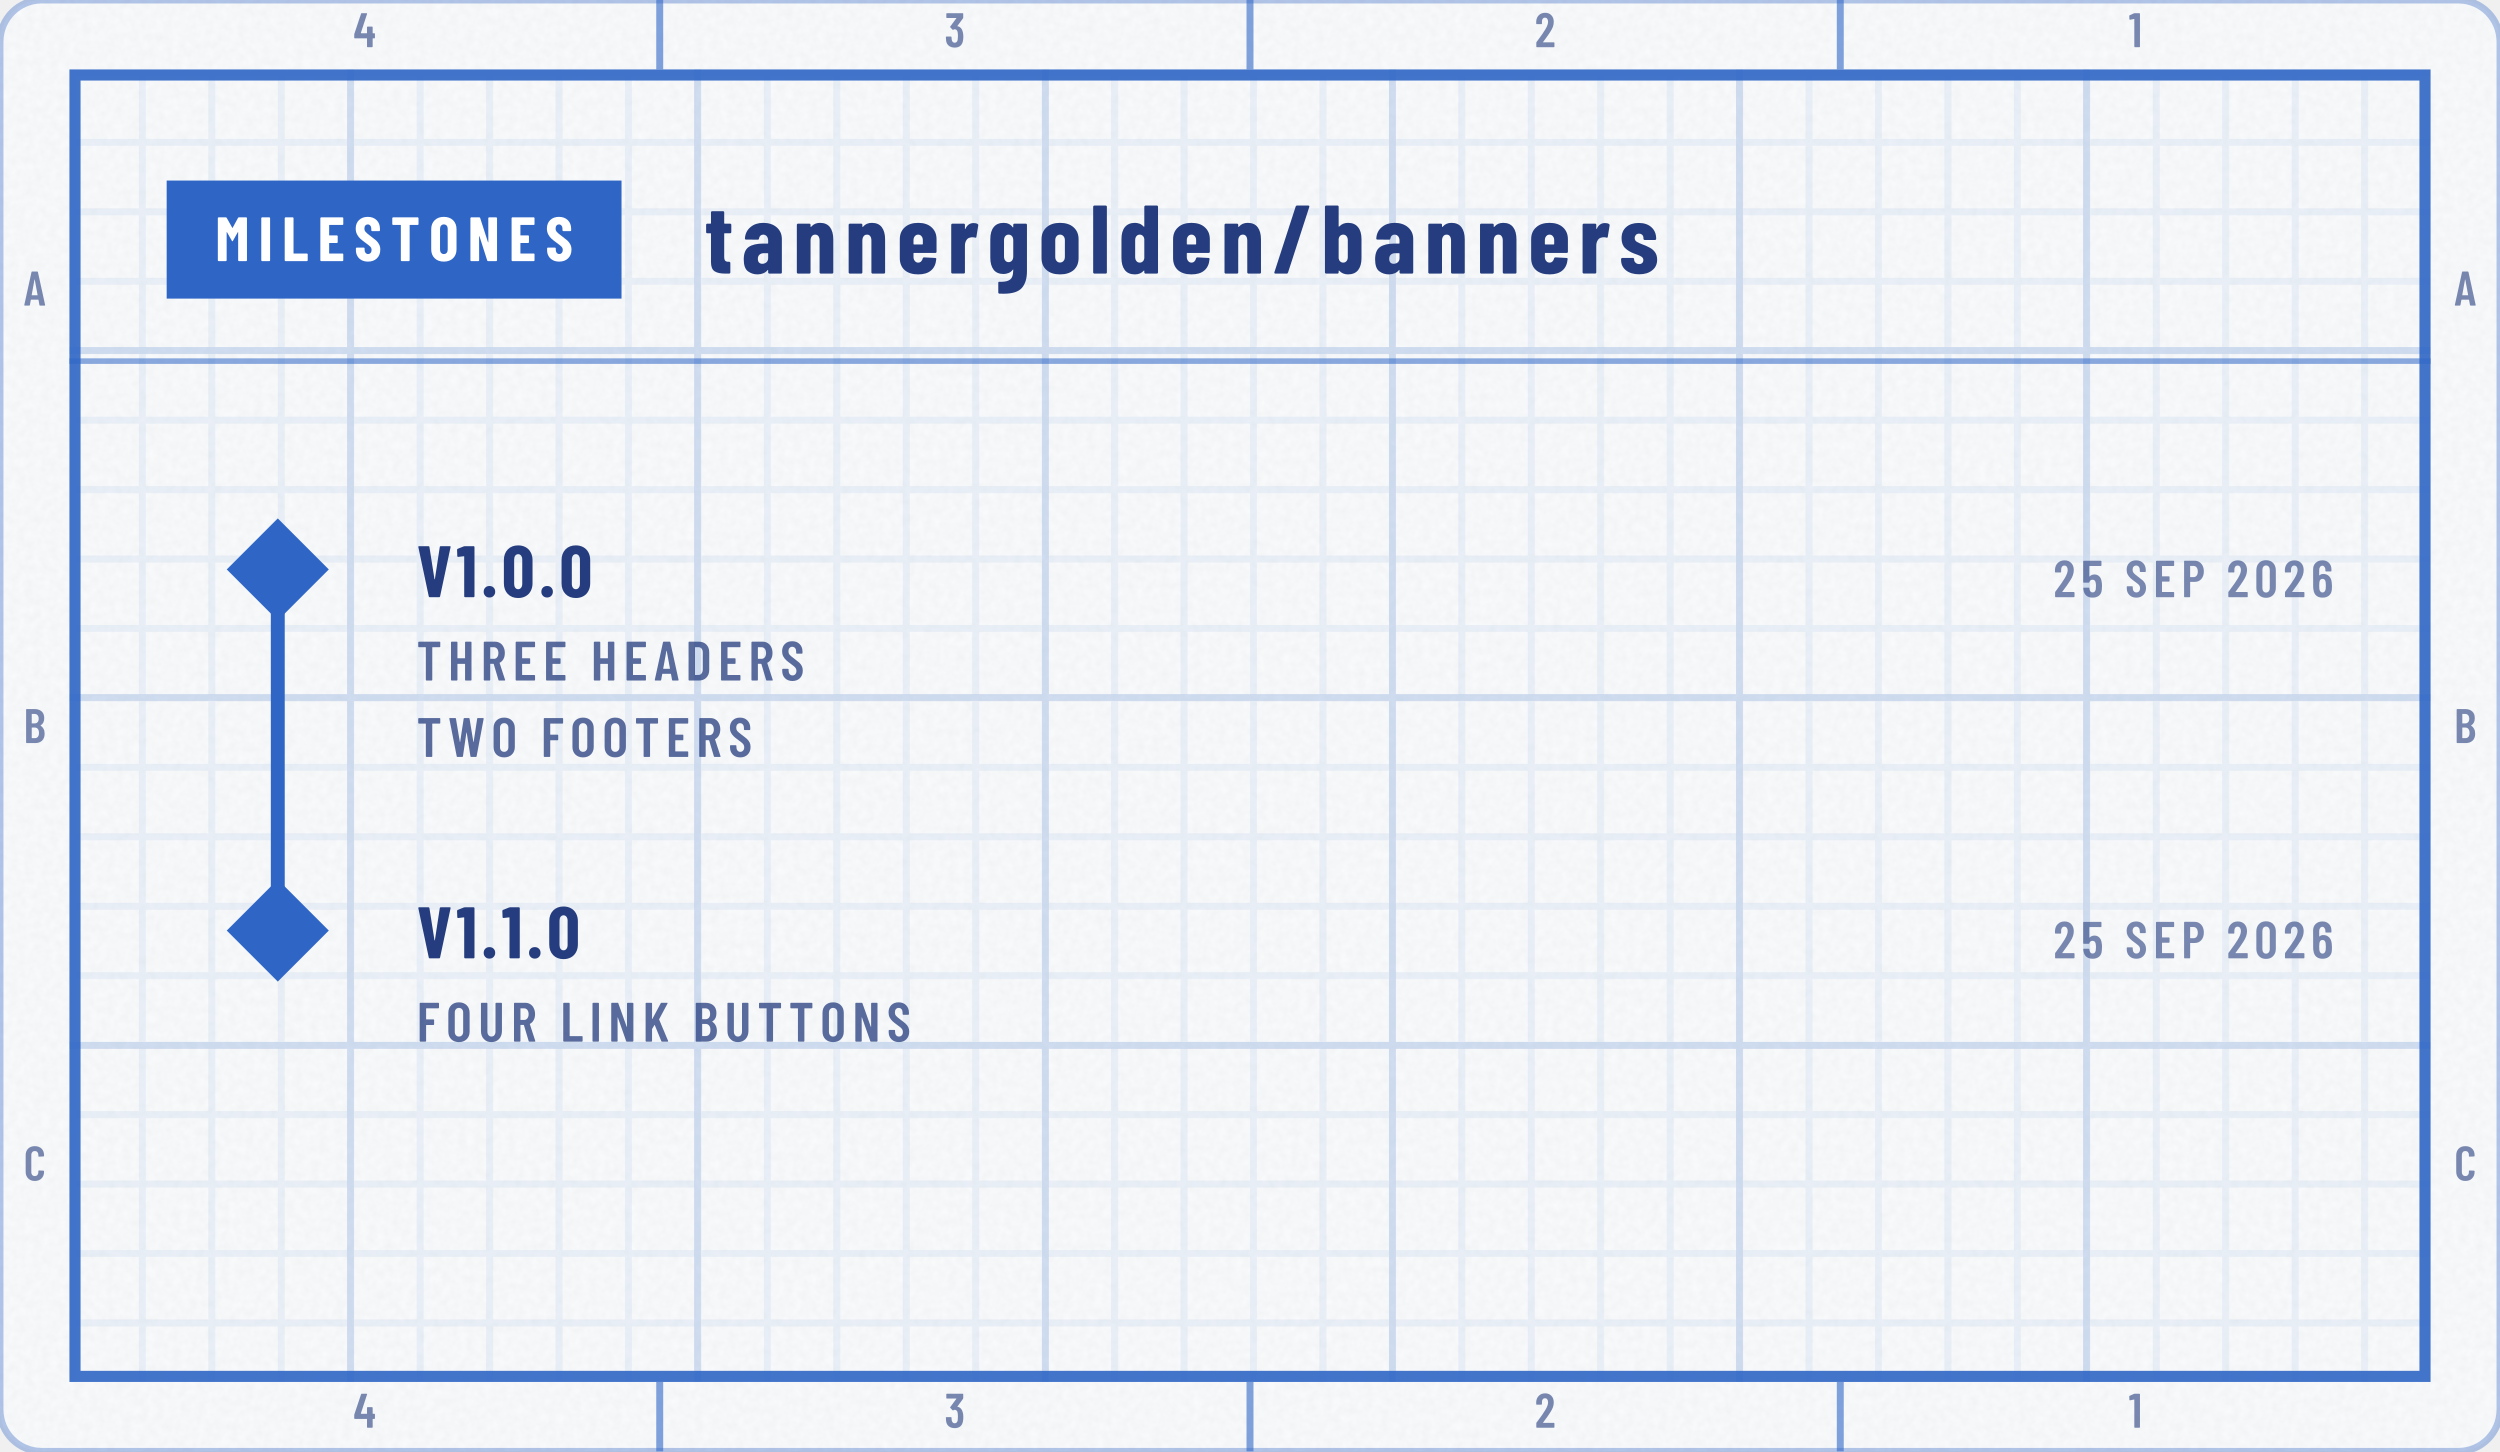
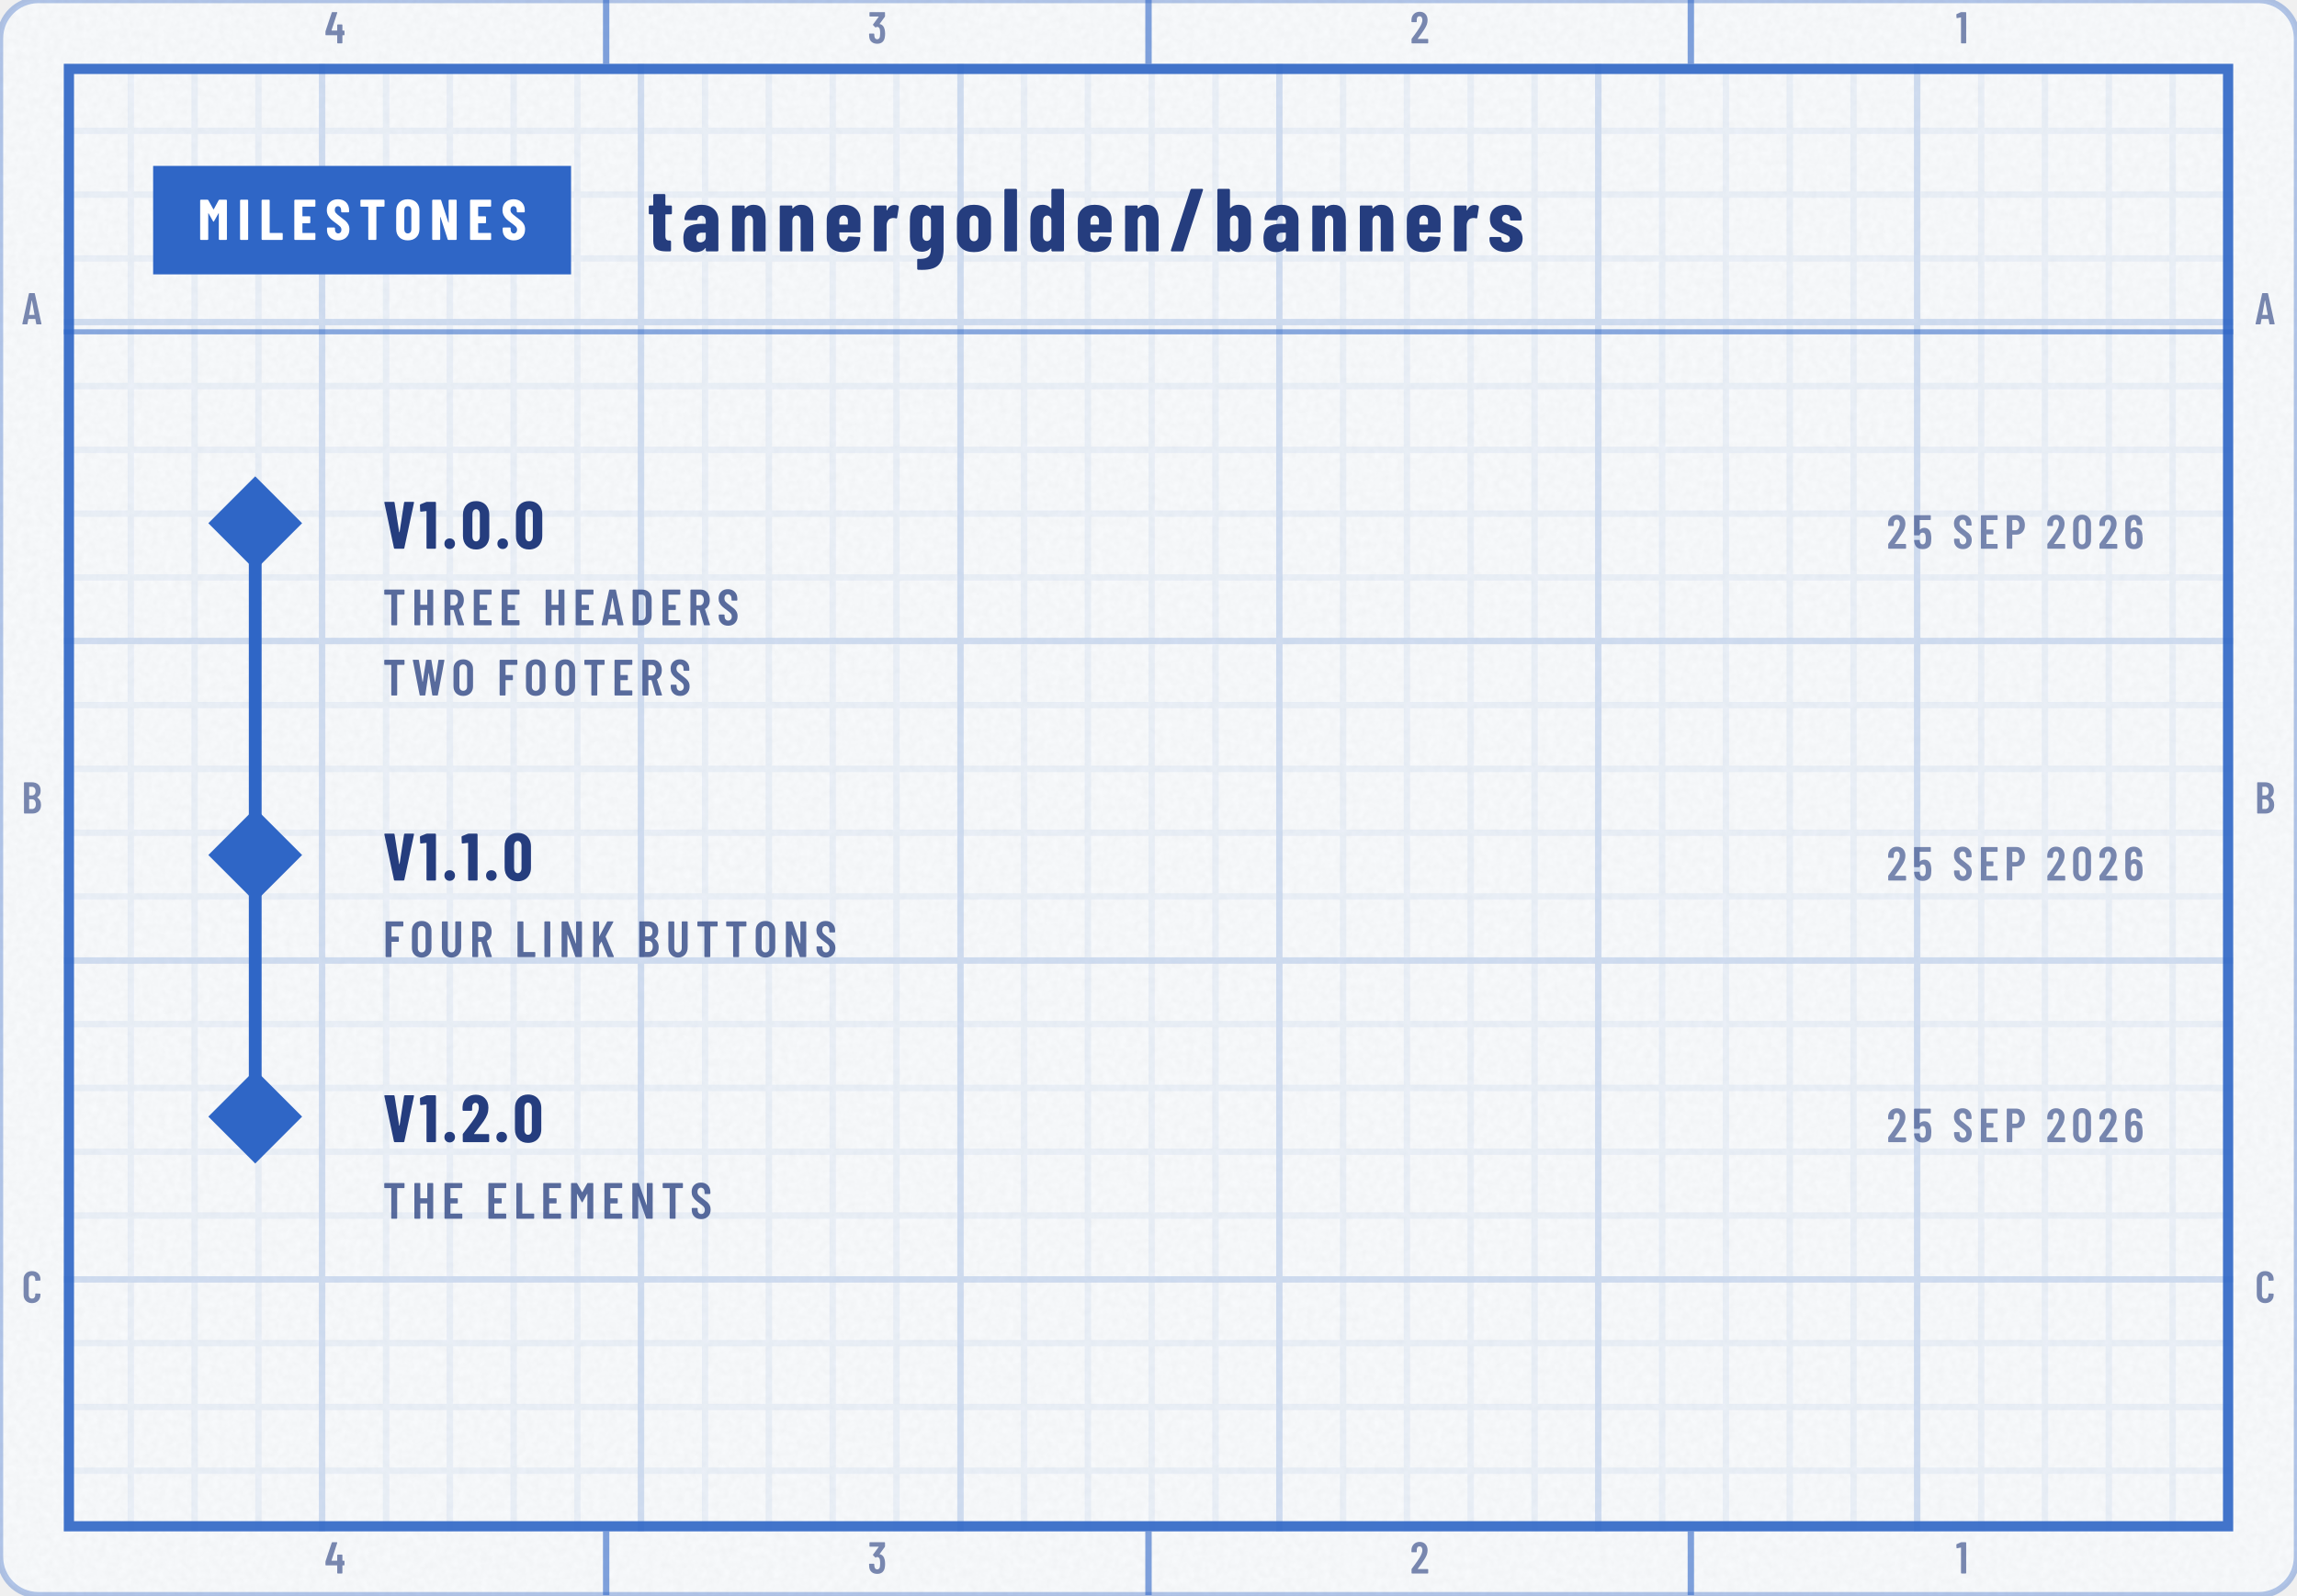
- <svg xmlns="http://www.w3.org/2000/svg" width="360" height="209" viewBox="0 0 360 209" role="img" aria-labelledby="t d">
+ <svg xmlns="http://www.w3.org/2000/svg" width="360" height="250" viewBox="0 0 360 250" role="img" aria-labelledby="t d">
  <defs>
    <clipPath id="kc1">
-       <rect x="0" y="0" width="360" height="209" rx="6" />
+       <rect x="0" y="0" width="360" height="250" rx="6" />
    </clipPath>
    <filter id="kn2" x="0" y="0" width="100%" height="100%">
      <feTurbulence type="fractalNoise" baseFrequency=".85" numOctaves="2" stitchTiles="stitch" />
      <feColorMatrix values="0 0 0 0 0 0 0 0 0 0 0 0 0 0 0 0 0 0 0.035 0" />
    </filter>
    <pattern id="kp3" width="10" height="10" patternUnits="userSpaceOnUse">
      <path d="M10 .5H.5V10" fill="none" stroke="#2F66C6" stroke-opacity="0.07" />
    </pattern>
    <pattern id="kp4" width="50" height="50" patternUnits="userSpaceOnUse">
      <path d="M50 .5H.5V50" fill="none" stroke="#2F66C6" stroke-opacity="0.14" />
    </pattern>
    <clipPath id="kc5">
-       <rect x="10" y="10" width="340" height="189" />
+       <rect x="10" y="10" width="340" height="230" />
    </clipPath>
    <path id="m48" d="M38 183V517Q38 604 89 658Q140 711 224 711Q309 711 360 658Q412 604 412 517V183Q412 96 360 42Q309 -11 224 -11Q140 -11 89 42Q38 96 38 183ZM296 176V524Q296 563 276 586Q257 610 224 610Q192 610 173 586Q154 563 154 524V176Q154 137 173 114Q192 90 224 90Q257 90 276 114Q296 137 296 176Z" />
    <path id="m49" d="M122 700H218Q223 700 226 696Q230 693 230 688V12Q230 7 226 4Q223 0 218 0H126Q121 0 118 4Q114 7 114 12V576Q114 578 112 580Q111 582 109 581L27 565H24Q13 565 13 576L10 643Q10 653 18 657L107 697Q114 700 122 700Z" />
    <path id="m50" d="M173 100H392Q397 100 400 96Q404 93 404 88V12Q404 7 400 4Q397 0 392 0H43Q38 0 34 4Q31 7 31 12V92Q31 101 36 107L75 160Q114 212 152 266Q189 320 215 363Q273 459 273 522Q273 562 256 585Q238 608 209 608Q180 608 163 586Q146 563 147 526V487Q147 482 144 478Q140 475 135 475H41Q36 475 32 478Q29 482 29 487V530Q33 610 84 659Q134 708 214 708Q293 708 342 656Q390 605 390 521Q390 471 373 422Q356 373 319 317Q294 277 260 229Q225 181 214 166Q184 126 170 106Q168 104 169 102Q170 100 173 100Z" />
    <path id="m51" d="M387 218Q387 169 380 134Q368 66 326 29Q283 -8 210 -8Q134 -8 86 32Q38 73 32 143Q30 165 28 207Q28 219 40 219H132Q144 219 144 207Q146 173 148 156Q153 125 169 108Q185 92 210 92Q234 92 250 108Q266 123 271 152Q276 182 276 230Q276 281 269 315Q263 341 248 355Q233 369 210 369Q195 369 183 360Q177 356 174 356Q172 356 166 360L119 408Q115 412 115 417Q115 421 118 425L243 595Q245 597 244 599Q242 601 239 601H49Q44 601 40 604Q37 608 37 613V688Q37 693 40 696Q44 700 49 700H373Q378 700 382 696Q385 693 385 688V609Q385 602 380 594L266 438Q262 432 268 431Q309 426 338 392Q368 358 378 307Q387 267 387 218Z" />
    <path id="m52" d="M443 275V194Q443 189 440 186Q436 182 431 182H401Q396 182 396 177V12Q396 7 392 4Q389 0 384 0H292Q287 0 284 4Q280 7 280 12V177Q280 182 275 182H29Q24 182 20 186Q17 189 17 194V259Q17 268 19 274L158 690Q161 700 171 700H271Q277 700 280 696Q283 693 281 686L153 293Q152 287 157 287H275Q280 287 280 292V412Q280 417 284 420Q287 424 292 424H384Q389 424 392 420Q396 417 396 412V292Q396 287 401 287H431Q436 287 440 284Q443 280 443 275Z" />
    <path id="m53" d="M400 216Q400 175 396 146Q391 72 344 32Q297 -8 219 -8Q145 -8 99 30Q53 68 43 144L40 172Q40 184 52 184H144Q156 184 157 172Q157 166 159 154Q171 92 219 92Q244 92 260 108Q275 124 280 153Q284 178 284 217Q284 254 278 281Q273 307 258 322Q242 336 219 336Q171 336 157 290Q154 279 144 279H51Q46 279 42 282Q39 286 39 291V688Q39 693 42 696Q46 700 51 700H377Q382 700 386 696Q389 693 389 688V612Q389 607 386 604Q382 600 377 600H160Q155 600 155 595V400Q155 397 157 396Q159 396 161 398Q178 416 202 426Q227 437 254 437Q314 437 350 398Q387 360 394 290Q400 259 400 216Z" />
    <path id="m54" d="M401 216Q401 193 399 151Q394 75 346 34Q299 -8 221 -8Q147 -8 101 30Q55 69 46 144Q40 171 40 207L39 532Q39 613 88 660Q138 708 219 708Q295 708 343 660Q391 612 391 532V507Q391 502 388 498Q384 495 379 495H287Q282 495 278 498Q275 502 275 507V526Q275 560 258 582Q242 605 219 605Q191 605 174 583Q156 561 156 526V423Q156 420 158 419Q160 418 162 420Q191 447 234 447Q303 447 346 403Q389 359 396 286Q401 253 401 216ZM284 224Q284 250 279 295Q267 353 220 353Q196 353 180 338Q165 322 160 292Q156 257 156 224Q156 195 159 157Q164 125 180 108Q195 91 220 91Q245 91 260 109Q276 127 281 160Q284 196 284 224Z" />
    <path id="m65" d="M325 11 306 116Q306 121 300 121H154Q148 121 148 116L129 11Q128 0 116 0H25Q11 0 14 13L162 689Q164 700 175 700H281Q292 700 294 689L442 13V9Q442 0 431 0H338Q326 0 325 11ZM171 212H282Q288 212 287 217L229 533Q228 536 226 536Q224 536 223 533L166 217Q165 212 171 212Z" />
    <path id="m66" d="M242 0H66Q61 0 58 4Q54 7 54 12V688Q54 693 58 696Q61 700 66 700H224Q319 700 373 652Q427 604 427 512Q427 409 354 365Q349 362 352 359Q391 334 413 292Q435 250 435 192Q435 100 382 50Q328 0 242 0ZM170 595V409Q170 404 175 404H226Q267 404 290 429Q313 454 313 500Q313 548 290 574Q267 600 226 600H175Q170 600 170 595ZM319 208Q319 260 296 290Q273 319 233 319H175Q170 319 170 314V106Q170 101 175 101H233Q273 101 296 129Q319 157 319 208Z" />
    <path id="m67" d="M42 180V521Q42 607 94 658Q145 708 230 708Q316 708 368 658Q420 607 420 521V509Q420 504 416 500Q413 496 408 496L315 492Q303 492 303 504V529Q303 564 283 586Q263 608 230 608Q198 608 178 586Q158 564 158 529V171Q158 136 178 114Q198 92 230 92Q263 92 283 114Q303 136 303 171V196Q303 201 306 204Q310 208 315 208L408 204Q413 204 416 200Q420 197 420 192V180Q420 95 368 44Q316 -8 230 -8Q145 -8 94 44Q42 95 42 180Z" />
    <path id="m68" d="M54 12V688Q54 693 58 696Q61 700 66 700H237Q323 700 374 648Q426 596 426 509V191Q426 104 374 52Q323 0 237 0H66Q61 0 58 4Q54 7 54 12ZM175 100 235 101Q268 101 288 128Q309 154 310 198V502Q310 547 290 574Q269 600 234 600H175Q170 600 170 595V105Q170 100 175 100Z" />
    <path id="m69" d="M391 600H175Q170 600 170 595V406Q170 401 175 401H303Q308 401 312 398Q315 394 315 389V312Q315 307 312 304Q308 300 303 300H175Q170 300 170 295V105Q170 100 175 100H391Q396 100 400 96Q403 93 403 88V12Q403 7 400 4Q396 0 391 0H66Q61 0 58 4Q54 7 54 12V688Q54 693 58 696Q61 700 66 700H391Q396 700 400 696Q403 693 403 688V612Q403 607 400 604Q396 600 391 600Z" />
    <path id="m70" d="M390 600H175Q170 600 170 595V406Q170 401 175 401H302Q307 401 310 398Q314 394 314 389V312Q314 307 310 304Q307 300 302 300H175Q170 300 170 295V12Q170 7 166 4Q163 0 158 0H66Q61 0 58 4Q54 7 54 12V688Q54 693 58 696Q61 700 66 700H390Q395 700 398 696Q402 693 402 688V612Q402 607 398 604Q395 600 390 600Z" />
    <path id="m72" d="M319 700H411Q416 700 420 696Q423 693 423 688V12Q423 7 420 4Q416 0 411 0H319Q314 0 310 4Q307 7 307 12V295Q307 300 302 300H175Q170 300 170 295V12Q170 7 166 4Q163 0 158 0H66Q61 0 58 4Q54 7 54 12V688Q54 693 58 696Q61 700 66 700H158Q163 700 166 696Q170 693 170 688V406Q170 401 175 401H302Q307 401 307 406V688Q307 693 310 696Q314 700 319 700Z" />
    <path id="m73" d="M54 12V688Q54 693 58 696Q61 700 66 700H158Q163 700 166 696Q170 693 170 688V12Q170 7 166 4Q163 0 158 0H66Q61 0 58 4Q54 7 54 12Z" />
    <path id="m75" d="M54 12V688Q54 693 58 696Q61 700 66 700H158Q163 700 166 696Q170 693 170 688V412Q170 408 172 408Q174 407 176 410L326 691Q331 700 341 700H440Q447 700 449 696Q451 692 448 686L298 405Q297 401 297 399L459 14Q460 12 460 8Q460 0 450 0H351Q340 0 337 9L219 298Q218 301 216 300Q214 300 212 298L172 231Q170 227 170 225V12Q170 7 166 4Q163 0 158 0H66Q61 0 58 4Q54 7 54 12Z" />
    <path id="m76" d="M54 12V688Q54 693 58 696Q61 700 66 700H158Q163 700 166 696Q170 693 170 688V105Q170 100 175 100H391Q396 100 400 96Q403 93 403 88V12Q403 7 400 4Q396 0 391 0H66Q61 0 58 4Q54 7 54 12Z" />
+     <path id="m77" d="M383 700H475Q480 700 484 696Q487 693 487 688V12Q487 7 484 4Q480 0 475 0H383Q378 0 374 4Q371 7 371 12V484Q371 488 369 488Q367 488 365 485L278 327Q273 319 269 319Q265 319 260 327L173 485Q171 488 169 488Q167 488 167 484V12Q167 7 164 4Q160 0 155 0H63Q58 0 54 4Q51 7 51 12V688Q51 693 54 696Q58 700 63 700H155Q165 700 170 692L267 521Q270 517 273 521L368 692Q373 700 383 700Z" />
    <path id="m78" d="M350 700H441Q446 700 450 696Q453 693 453 688V12Q453 7 450 4Q446 0 441 0H336Q326 0 323 10L174 434Q173 437 170 436Q168 436 168 433L169 12Q169 7 166 4Q162 0 157 0H66Q61 0 58 4Q54 7 54 12V688Q54 693 58 696Q61 700 66 700H169Q179 700 182 690L332 269Q333 266 336 266Q338 267 338 270V688Q338 693 342 696Q345 700 350 700Z" />
    <path id="m79" d="M42 182V518Q42 604 94 656Q147 708 233 708Q319 708 372 656Q425 604 425 518V182Q425 96 372 44Q319 -8 233 -8Q147 -8 94 44Q42 96 42 182ZM309 177V523Q309 561 288 584Q267 608 233 608Q199 608 178 584Q158 561 158 523V177Q158 139 178 116Q199 92 233 92Q267 92 288 116Q309 139 309 177Z" />
    <path id="m80" d="M432 495Q432 405 384 350Q337 295 259 295H174Q169 295 169 290V12Q169 7 166 4Q162 0 157 0H65Q60 0 56 4Q53 7 53 12V689Q53 694 56 698Q60 701 65 701H253Q306 701 346 675Q387 649 410 602Q432 555 432 495ZM316 492Q316 542 294 572Q271 601 234 601H174Q169 601 169 596V391Q169 386 174 386H234Q271 386 294 414Q316 443 316 492Z" />
    <path id="m82" d="M318 10 233 297Q231 301 228 301H175Q170 301 170 296V12Q170 7 166 4Q163 0 158 0H66Q61 0 58 4Q54 7 54 12V688Q54 693 58 696Q61 700 66 700H254Q307 700 348 674Q388 649 410 602Q433 556 433 496Q433 434 409 389Q385 344 342 321Q338 320 339 315L437 14Q438 12 438 9Q438 0 427 0H331Q321 0 318 10ZM170 595V396Q170 391 175 391H236Q272 391 294 419Q317 447 317 495Q317 543 294 572Q272 600 236 600H175Q170 600 170 595Z" />
    <path id="m83" d="M34 173V199Q34 204 38 208Q41 211 46 211H137Q142 211 146 208Q149 204 149 199V179Q149 140 168 116Q188 92 219 92Q250 92 270 114Q290 137 290 174Q290 200 279 219Q268 238 248 255Q228 272 184 304Q134 340 104 368Q73 396 52 436Q32 475 32 527Q32 610 82 659Q132 708 214 708Q297 708 348 656Q399 605 399 520V496Q399 491 396 488Q392 484 387 484H297Q292 484 288 488Q285 491 285 496V522Q285 561 266 584Q246 608 214 608Q184 608 165 586Q146 565 146 527Q146 491 166 466Q187 441 247 397Q308 352 339 324Q370 295 387 261Q404 227 404 180Q404 95 353 44Q302 -8 219 -8Q136 -8 85 42Q34 92 34 173Z" />
    <path id="m84" d="M425 688V612Q425 607 422 604Q418 600 413 600H286Q281 600 281 595V12Q281 7 278 4Q274 0 269 0H177Q172 0 168 4Q165 7 165 12V595Q165 600 160 600H40Q35 600 32 604Q28 607 28 612V688Q28 693 32 696Q35 700 40 700H413Q418 700 422 696Q425 693 425 688Z" />
    <path id="m85" d="M50 194V688Q50 693 54 696Q57 700 62 700H154Q159 700 162 696Q166 693 166 688V182Q166 142 186 117Q206 92 239 92Q272 92 292 117Q312 142 312 182V688Q312 693 316 696Q319 700 324 700H416Q421 700 424 696Q428 693 428 688V194Q428 103 376 48Q324 -8 239 -8Q153 -8 102 48Q50 103 50 194Z" />
    <path id="m87" d="M157 11 24 687 23 691Q23 700 34 700H130Q142 700 143 689L213 272Q214 269 216 269Q218 269 219 272L282 689Q283 700 295 700H375Q387 700 388 689L456 272Q457 269 459 269Q461 269 462 272L525 689Q526 700 538 700H631Q644 700 642 687L515 11Q514 0 502 0H417Q405 0 404 11L337 436Q336 440 334 440Q332 440 331 436L269 11Q268 0 256 0H170Q158 0 157 11Z" />
    <path id="n46" d="M33 75Q33 110 55 132Q77 154 112 154Q147 154 169 132Q191 110 191 75Q191 41 168 18Q146 -4 112 -4Q78 -4 56 18Q33 41 33 75Z" />
    <path id="n47" d="M18 14 237 690Q240 700 250 700H367Q373 700 376 696Q379 693 377 686L158 10Q155 0 145 0H28Q22 0 19 4Q16 7 18 14Z" />
    <path id="n48" d="M30 191V509Q30 600 84 656Q138 711 226 711Q284 711 329 686Q374 661 398 615Q423 569 423 509V191Q423 131 398 85Q374 39 329 14Q284 -11 226 -11Q138 -11 84 44Q30 100 30 191ZM282 183V517Q282 550 266 570Q251 590 226 590Q201 590 186 570Q171 550 171 517V183Q171 150 186 130Q201 110 226 110Q251 110 266 130Q282 150 282 183Z" />
    <path id="n49" d="M115 700H236Q241 700 244 696Q248 693 248 688V12Q248 7 244 4Q241 0 236 0H119Q114 0 110 4Q107 7 107 12V558Q107 562 102 562L25 553H23Q12 553 12 564L9 650Q9 660 18 664L100 697Q108 700 115 700Z" />
+     <path id="n50" d="M200 121H409Q414 121 418 118Q421 114 421 109V12Q421 7 418 4Q414 0 409 0H39Q34 0 30 4Q27 7 27 12V113Q27 122 32 128Q72 181 88 200Q176 313 213 371Q267 457 267 516Q267 550 254 568Q240 587 217 587Q194 587 180 568Q166 550 167 521V480Q167 475 164 472Q160 468 155 468H36Q31 468 28 472Q24 475 24 480V527Q28 609 83 658Q138 708 223 708Q307 708 358 655Q410 602 410 515Q410 463 394 416Q377 369 340 315Q312 274 244 187L197 127Q195 125 196 123Q197 121 200 121Z" />
    <path id="n69" d="M399 579H190Q185 579 185 574V416Q185 411 190 411H310Q315 411 318 408Q322 404 322 399V302Q322 297 318 294Q315 290 310 290H190Q185 290 185 285V126Q185 121 190 121H399Q404 121 408 118Q411 114 411 109V12Q411 7 408 4Q404 0 399 0H56Q51 0 48 4Q44 7 44 12V688Q44 693 48 696Q51 700 56 700H399Q404 700 408 696Q411 693 411 688V591Q411 586 408 582Q404 579 399 579Z" />
    <path id="n73" d="M44 12V688Q44 693 48 696Q51 700 56 700H173Q178 700 182 696Q185 693 185 688V12Q185 7 182 4Q178 0 173 0H56Q51 0 48 4Q44 7 44 12Z" />
    <path id="n76" d="M44 12V688Q44 693 48 696Q51 700 56 700H173Q178 700 182 696Q185 693 185 688V126Q185 121 190 121H400Q405 121 408 118Q412 114 412 109V12Q412 7 408 4Q405 0 400 0H56Q51 0 48 4Q44 7 44 12Z" />
    <path id="n77" d="M379 700H495Q500 700 504 696Q507 693 507 688V12Q507 7 504 4Q500 0 495 0H378Q373 0 370 4Q366 7 366 12V461Q366 465 364 465Q362 465 360 462L282 324Q277 316 274 316Q271 316 266 324L188 462Q186 465 184 465Q182 465 182 461V12Q182 7 178 4Q175 0 170 0H53Q48 0 44 4Q41 7 41 12V688Q41 693 44 696Q48 700 53 700H168Q178 700 183 692L272 533Q275 529 278 533L364 692Q368 700 379 700Z" />
    <path id="n78" d="M342 700H458Q463 700 466 696Q470 693 470 688V12Q470 7 466 4Q463 0 458 0H326Q316 0 313 10L189 397Q188 400 186 400Q183 399 183 396L184 12Q184 7 180 4Q177 0 172 0H56Q51 0 48 4Q44 7 44 12V688Q44 693 48 696Q51 700 56 700H187Q197 700 200 690L325 303Q326 300 328 300Q331 301 331 304L330 688Q330 693 334 696Q337 700 342 700Z" />
    <path id="n79" d="M34 190V510Q34 600 89 654Q144 708 236 708Q328 708 384 654Q439 600 439 510V190Q439 100 384 46Q328 -8 236 -8Q144 -8 89 46Q34 100 34 190ZM298 184V516Q298 548 281 568Q264 587 236 587Q208 587 192 568Q175 548 175 516V184Q175 152 192 132Q208 113 236 113Q264 113 281 132Q298 152 298 184Z" />
    <path id="n83" d="M30 175V204Q30 209 34 212Q37 216 42 216H157Q162 216 166 212Q169 209 169 204V182Q169 151 185 132Q201 113 225 113Q249 113 265 131Q281 149 281 178Q281 208 261 230Q241 251 183 293Q133 329 102 357Q71 385 49 426Q27 467 27 521Q27 606 80 657Q133 708 220 708Q308 708 362 655Q415 602 415 516V492Q415 487 412 484Q408 480 403 480H288Q283 480 280 484Q276 487 276 492V519Q276 550 260 568Q245 587 220 587Q196 587 181 570Q166 552 166 521Q166 491 185 468Q204 445 260 404Q322 358 354 330Q385 301 402 266Q420 232 420 184Q420 96 366 44Q312 -8 224 -8Q166 -8 122 15Q78 38 54 80Q30 121 30 175Z" />
    <path id="n84" d="M444 688V591Q444 586 440 582Q437 579 432 579H307Q302 579 302 574V12Q302 7 298 4Q295 0 290 0H173Q168 0 164 4Q161 7 161 12V574Q161 579 156 579H36Q31 579 28 582Q24 586 24 591V688Q24 693 28 696Q31 700 36 700H432Q437 700 440 696Q444 693 444 688Z" />
    <path id="n86" d="M166 11 23 687 22 691Q22 700 33 700H162Q174 700 175 689L244 249Q245 245 247 245Q249 245 250 249L317 689Q318 700 330 700H455Q468 700 465 687L321 11Q319 0 308 0H179Q168 0 166 11Z" />
    <path id="n97" d="M415 355V12Q415 7 412 4Q408 0 403 0H286Q281 0 278 4Q274 7 274 12V34Q274 37 272 38Q270 39 268 36Q235 -6 166 -8Q108 -8 66 24Q23 56 23 146Q23 239 74 274Q126 309 223 309H269Q274 309 274 314V339Q274 366 260 384Q245 401 223 401Q206 401 194 390Q183 380 180 361Q179 349 167 349L47 350Q35 350 35 362Q40 435 92 478Q144 522 224 522Q309 522 362 476Q415 430 415 355ZM274 158V205Q274 210 269 210H228Q201 210 184 194Q168 179 168 152Q168 127 180 114Q193 101 214 101Q237 101 256 116Q274 132 274 158Z" />
    <path id="n98" d="M414 354V160Q414 81 379 36Q344 -8 275 -8Q219 -8 185 30Q183 32 181 32Q179 31 179 28V12Q179 7 176 4Q172 0 167 0H50Q45 0 42 4Q38 7 38 12V688Q38 693 42 696Q45 700 50 700H167Q172 700 176 696Q179 693 179 688V485Q179 483 181 483Q185 483 189 488Q223 522 275 522Q343 522 378 478Q414 435 414 354ZM226 401Q208 401 195 389Q182 377 179 357V157Q182 137 195 125Q208 113 226 113Q247 113 260 129Q273 145 273 170V344Q273 369 260 385Q247 401 226 401Z" />
    <path id="n100" d="M278 700H395Q400 700 404 696Q407 693 407 688V12Q407 7 404 4Q400 0 395 0H278Q273 0 270 4Q266 7 266 12V28Q266 31 264 32Q262 32 260 30Q226 -8 170 -8Q101 -8 66 36Q31 81 31 160V354Q31 435 66 478Q102 522 170 522Q192 522 216 514Q240 505 260 483Q262 481 264 482Q266 482 266 485V688Q266 693 270 696Q273 700 278 700ZM266 157V357Q263 377 250 389Q237 401 219 401Q198 401 185 385Q172 369 172 344V170Q172 145 185 129Q198 113 219 113Q237 113 250 125Q263 137 266 157Z" />
    <path id="n101" d="M397 213H177Q172 213 172 208V171Q172 146 186 130Q199 113 220 113Q239 113 251 126Q263 138 267 157Q270 167 280 167L395 161Q400 161 404 158Q407 154 406 148Q399 71 352 32Q306 -8 220 -8Q131 -8 81 36Q31 81 31 160V354Q31 430 82 476Q132 522 220 522Q308 522 358 476Q409 430 409 354V225Q409 220 406 216Q402 213 397 213ZM172 344V305Q172 300 177 300H263Q268 300 268 305V344Q268 369 254 385Q241 401 220 401Q199 401 186 385Q172 369 172 344Z" />
    <path id="n103" d="M279 514H396Q401 514 404 510Q408 507 408 502V24Q408 -87 356 -147Q303 -207 167 -207Q140 -207 125 -206Q113 -205 113 -193V-95Q113 -82 126 -84Q185 -86 216 -72Q246 -59 256 -32Q267 -5 267 39Q267 42 265 42Q263 42 261 39Q243 15 218 6Q192 -4 168 -4Q99 -4 65 40Q31 85 31 164V354Q31 435 66 478Q100 522 168 522Q229 522 261 477Q263 474 265 475Q267 476 267 479V502Q267 507 270 510Q274 514 279 514ZM267 175V344Q267 369 254 385Q240 401 219 401Q198 401 185 385Q172 369 172 344V175Q172 150 185 134Q198 118 219 118Q240 118 254 134Q267 150 267 175Z" />
    <path id="n108" d="M34 12V688Q34 693 38 696Q41 700 46 700H163Q168 700 172 696Q175 693 175 688V12Q175 7 172 4Q168 0 163 0H46Q41 0 38 4Q34 7 34 12Z" />
    <path id="n110" d="M413 351V12Q413 7 410 4Q406 0 401 0H284Q279 0 276 4Q272 7 272 12V340Q272 369 260 385Q249 401 227 401Q204 401 192 384Q179 368 179 338V12Q179 7 176 4Q172 0 167 0H50Q45 0 42 4Q38 7 38 12V502Q38 507 42 510Q45 514 50 514H167Q172 514 176 510Q179 507 179 502V483Q179 480 182 480Q184 480 188 484Q220 522 277 522Q345 522 379 477Q413 432 413 351Z" />
    <path id="n111" d="M31 160V354Q31 430 82 476Q133 522 221 522Q310 522 361 476Q412 430 412 354V160Q412 82 362 37Q311 -8 221 -8Q132 -8 82 37Q31 82 31 160ZM271 171V344Q271 369 257 385Q243 401 221 401Q199 401 186 385Q172 369 172 344V171Q172 146 186 130Q199 114 221 114Q243 114 257 130Q271 146 271 171Z" />
    <path id="n114" d="M310 510Q318 505 316 495L297 378Q296 367 283 370Q272 374 256 374Q241 374 230 370Q207 366 193 342Q179 319 179 288V13Q179 8 176 4Q172 1 167 1H50Q45 1 42 4Q38 8 38 13V502Q38 507 42 510Q45 514 50 514H167Q172 514 176 510Q179 507 179 502V463Q179 459 180 458Q182 458 184 461Q211 520 268 520Q295 520 310 510Z" />
    <path id="n115" d="M24 142V149Q24 154 28 158Q31 161 36 161H146Q151 161 154 158Q158 154 158 149V146Q158 125 173 112Q188 98 210 98Q230 98 242 110Q253 121 253 139Q253 161 234 174Q215 186 192 194Q168 203 159 206Q104 226 66 262Q29 297 29 364Q29 437 77 479Q125 521 205 521Q288 521 336 477Q385 433 385 358Q385 353 382 350Q378 346 373 346H266Q261 346 258 350Q254 353 254 358V366Q254 386 242 398Q229 411 209 411Q188 411 176 398Q164 384 164 366Q164 342 184 328Q205 315 247 299Q290 283 320 266Q351 250 373 220Q395 189 395 143Q395 74 344 34Q294 -7 210 -7Q125 -7 74 34Q24 74 24 142Z" />
    <path id="n116" d="M260 415H204Q199 415 199 410V172Q199 143 210 132Q221 121 243 122H250Q255 122 258 118Q262 115 262 110V12Q262 7 258 4Q255 0 250 0H210Q137 0 100 24Q63 49 63 118V410Q63 415 58 415H25Q20 415 16 418Q13 422 13 427V502Q13 507 16 510Q20 514 25 514H58Q63 514 63 519V630Q63 635 66 638Q70 642 75 642H187Q192 642 196 638Q199 635 199 630V519Q199 514 204 514H260Q265 514 268 510Q272 507 272 502V427Q272 422 268 418Q265 415 260 415Z" />
  </defs>
-   <rect y="0" width="360" height="209" rx="6" fill="#FFFFFF" stroke="#2F66C6" stroke-opacity=".35" />
-   <rect y="0" width="360" height="209" rx="6" fill="#2F66C6" fill-opacity=".03" />
-   <rect y="0" width="360" height="209" clip-path="url(#kc1)" filter="url(#kn2)" />
+   <rect y="0" width="360" height="250" rx="6" fill="#FFFFFF" stroke="#2F66C6" stroke-opacity=".35" />
+   <rect y="0" width="360" height="250" rx="6" fill="#2F66C6" fill-opacity=".03" />
+   <rect y="0" width="360" height="250" clip-path="url(#kc1)" filter="url(#kn2)" />
  <g clip-path="url(#kc5)">
-     <rect y="0" width="360" height="209" fill="url(#kp3)" />
-     <rect y="0" width="360" height="209" fill="url(#kp4)" />
-   </g>
-   <rect x="10.8" y="10.8" width="338.4" height="187.4" fill="none" stroke="#2F66C6" stroke-opacity="0.9" stroke-width="1.6" />
-   <path d="M95 0V10M95 199V209M180 0V10M180 199V209M265 0V10M265 199V209" stroke="#2F66C6" stroke-opacity="0.6" />
+     <rect y="0" width="360" height="250" fill="url(#kp3)" />
+     <rect y="0" width="360" height="250" fill="url(#kp4)" />
+   </g>
+   <rect x="10.8" y="10.8" width="338.4" height="228.4" fill="none" stroke="#2F66C6" stroke-opacity="0.9" stroke-width="1.6" />
+   <path d="M95 0V10M95 240V250M180 0V10M180 240V250M265 0V10M265 240V250" stroke="#2F66C6" stroke-opacity="0.6" />
  <g transform="scale(0.007 -0.007)" fill="#253D7E" fill-opacity="0.6">
    <use href="#m52" x="7270" y="-971" />
-     <use href="#m52" x="7270" y="-29371" />
+     <use href="#m52" x="7270" y="-35229" />
    <use href="#m51" x="19430" y="-971" />
-     <use href="#m51" x="19430" y="-29371" />
+     <use href="#m51" x="19430" y="-35229" />
    <use href="#m50" x="31573" y="-971" />
-     <use href="#m50" x="31573" y="-29371" />
+     <use href="#m50" x="31573" y="-35229" />
    <use href="#m49" x="43792" y="-971" />
-     <use href="#m49" x="43792" y="-29371" />
-     <use href="#m65" x="486" y="-6286" />
-     <use href="#m65" x="50486" y="-6286" />
-     <use href="#m66" x="483" y="-15286" />
-     <use href="#m66" x="50483" y="-15286" />
-     <use href="#m67" x="486" y="-24286" />
-     <use href="#m67" x="50486" y="-24286" />
+     <use href="#m49" x="43792" y="-35229" />
+     <use href="#m65" x="486" y="-7262" />
+     <use href="#m65" x="50486" y="-7262" />
+     <use href="#m66" x="483" y="-18214" />
+     <use href="#m66" x="50483" y="-18214" />
+     <use href="#m67" x="486" y="-29167" />
+     <use href="#m67" x="50486" y="-29167" />
  </g>
  <rect x="24" y="26" width="65.5" height="17" fill="#2F66C6" />
  <g transform="translate(31 37.6) scale(0.009 -0.009)" fill="#FFFFFF">
    <use href="#n77" x="0" />
    <use href="#n73" x="692" />
    <use href="#n76" x="1067" />
    <use href="#n69" x="1637" />
    <use href="#n83" x="2220" />
    <use href="#n84" x="2808" />
    <use href="#n79" x="3421" />
    <use href="#n78" x="4038" />
    <use href="#n69" x="4697" />
    <use href="#n83" x="5279" />
  </g>
  <g transform="translate(101.5 39.4) scale(0.014 -0.014)" fill="#253D7E">
    <use href="#n116" x="0" />
    <use href="#n97" x="377" />
    <use href="#n110" x="908" />
    <use href="#n110" x="1441" />
    <use href="#n101" x="1974" />
    <use href="#n114" x="2496" />
    <use href="#n103" x="2905" />
    <use href="#n111" x="3432" />
    <use href="#n108" x="3960" />
    <use href="#n100" x="4254" />
    <use href="#n101" x="4785" />
    <use href="#n110" x="5307" />
    <use href="#n47" x="5840" />
    <use href="#n98" x="6340" />
    <use href="#n97" x="6871" />
    <use href="#n110" x="7403" />
    <use href="#n110" x="7935" />
    <use href="#n101" x="8468" />
    <use href="#n114" x="8990" />
    <use href="#n115" x="9400" />
  </g>
  <path d="M10 52H350" fill="none" stroke="#2F66C6" stroke-opacity="0.55" stroke-width=".8" />
-   <path d="M40 76V140" stroke="#2F66C6" stroke-width="2" />
+   <path d="M40 76V181" stroke="#2F66C6" stroke-width="2" />
  <path d="M40 75.5l6.5 6.5l-6.5 6.5l-6.5 -6.5z" fill="#2F66C6" stroke="#2F66C6" stroke-width="1.2" />
  <g transform="translate(60 86) scale(0.0105 -0.0105)" fill="#253D7E">
    <use href="#n86" x="0" />
    <use href="#n49" x="545" />
    <use href="#n46" x="886" />
    <use href="#n48" x="1166" />
    <use href="#n46" x="1677" />
    <use href="#n48" x="1957" />
  </g>
  <g transform="translate(295.7 86) scale(0.0075 -0.0075)" fill="#253D7E" fill-opacity="0.6">
    <use href="#m50" x="0" />
    <use href="#m53" x="532" />
    <use href="#m83" x="1373" />
    <use href="#m69" x="1914" />
    <use href="#m80" x="2455" />
    <use href="#m50" x="3326" />
    <use href="#m48" x="3857" />
    <use href="#m50" x="4414" />
    <use href="#m54" x="4946" />
  </g>
  <g transform="translate(60 98) scale(0.008 -0.008)" fill="#253D7E" fill-opacity="0.75">
    <use href="#m84" x="0" />
    <use href="#m72" x="564" />
    <use href="#m82" x="1154" />
    <use href="#m69" x="1728" />
    <use href="#m69" x="2275" />
    <use href="#m72" x="3135" />
    <use href="#m69" x="3724" />
    <use href="#m65" x="4272" />
    <use href="#m68" x="4840" />
    <use href="#m69" x="5425" />
    <use href="#m82" x="5972" />
    <use href="#m83" x="6546" />
  </g>
  <g transform="translate(60 109) scale(0.008 -0.008)" fill="#253D7E" fill-opacity="0.75">
    <use href="#m84" x="0" />
    <use href="#m87" x="564" />
    <use href="#m79" x="1342" />
    <use href="#m70" x="2234" />
    <use href="#m79" x="2762" />
    <use href="#m79" x="3341" />
    <use href="#m84" x="3920" />
    <use href="#m69" x="4485" />
    <use href="#m82" x="5032" />
    <use href="#m83" x="5606" />
  </g>
  <path d="M40 127.5l6.5 6.5l-6.5 6.5l-6.5 -6.5z" fill="#2F66C6" stroke="#2F66C6" stroke-width="1.2" />
  <g transform="translate(60 138) scale(0.0105 -0.0105)" fill="#253D7E">
    <use href="#n86" x="0" />
    <use href="#n49" x="545" />
    <use href="#n46" x="886" />
    <use href="#n49" x="1166" />
    <use href="#n46" x="1508" />
    <use href="#n48" x="1788" />
  </g>
  <g transform="translate(295.7 138) scale(0.0075 -0.0075)" fill="#253D7E" fill-opacity="0.6">
    <use href="#m50" x="0" />
    <use href="#m53" x="532" />
    <use href="#m83" x="1373" />
    <use href="#m69" x="1914" />
    <use href="#m80" x="2455" />
    <use href="#m50" x="3326" />
    <use href="#m48" x="3857" />
    <use href="#m50" x="4414" />
    <use href="#m54" x="4946" />
  </g>
  <g transform="translate(60 150) scale(0.008 -0.008)" fill="#253D7E" fill-opacity="0.75">
    <use href="#m70" x="0" />
    <use href="#m79" x="528" />
    <use href="#m85" x="1107" />
    <use href="#m82" x="1698" />
    <use href="#m76" x="2584" />
    <use href="#m73" x="3111" />
    <use href="#m78" x="3448" />
    <use href="#m75" x="4067" />
    <use href="#m66" x="4969" />
    <use href="#m85" x="5544" />
    <use href="#m84" x="6134" />
    <use href="#m84" x="6698" />
    <use href="#m79" x="7263" />
    <use href="#m78" x="7842" />
    <use href="#m83" x="8462" />
  </g>
+   <path d="M40 168.5l6.5 6.5l-6.5 6.5l-6.5 -6.5z" fill="#2F66C6" stroke="#2F66C6" stroke-width="1.2" />
+   <g transform="translate(60 179) scale(0.0105 -0.0105)" fill="#253D7E">
+     <use href="#n86" x="0" />
+     <use href="#n49" x="545" />
+     <use href="#n46" x="886" />
+     <use href="#n50" x="1166" />
+     <use href="#n46" x="1662" />
+     <use href="#n48" x="1942" />
+   </g>
+   <g transform="translate(295.7 179) scale(0.0075 -0.0075)" fill="#253D7E" fill-opacity="0.6">
+     <use href="#m50" x="0" />
+     <use href="#m53" x="532" />
+     <use href="#m83" x="1373" />
+     <use href="#m69" x="1914" />
+     <use href="#m80" x="2455" />
+     <use href="#m50" x="3326" />
+     <use href="#m48" x="3857" />
+     <use href="#m50" x="4414" />
+     <use href="#m54" x="4946" />
+   </g>
+   <g transform="translate(60 191) scale(0.008 -0.008)" fill="#253D7E" fill-opacity="0.75">
+     <use href="#m84" x="0" />
+     <use href="#m72" x="564" />
+     <use href="#m69" x="1154" />
+     <use href="#m69" x="2014" />
+     <use href="#m76" x="2562" />
+     <use href="#m69" x="3089" />
+     <use href="#m77" x="3636" />
+     <use href="#m69" x="4287" />
+     <use href="#m78" x="4834" />
+     <use href="#m84" x="5454" />
+     <use href="#m83" x="6018" />
+   </g>
</svg>
